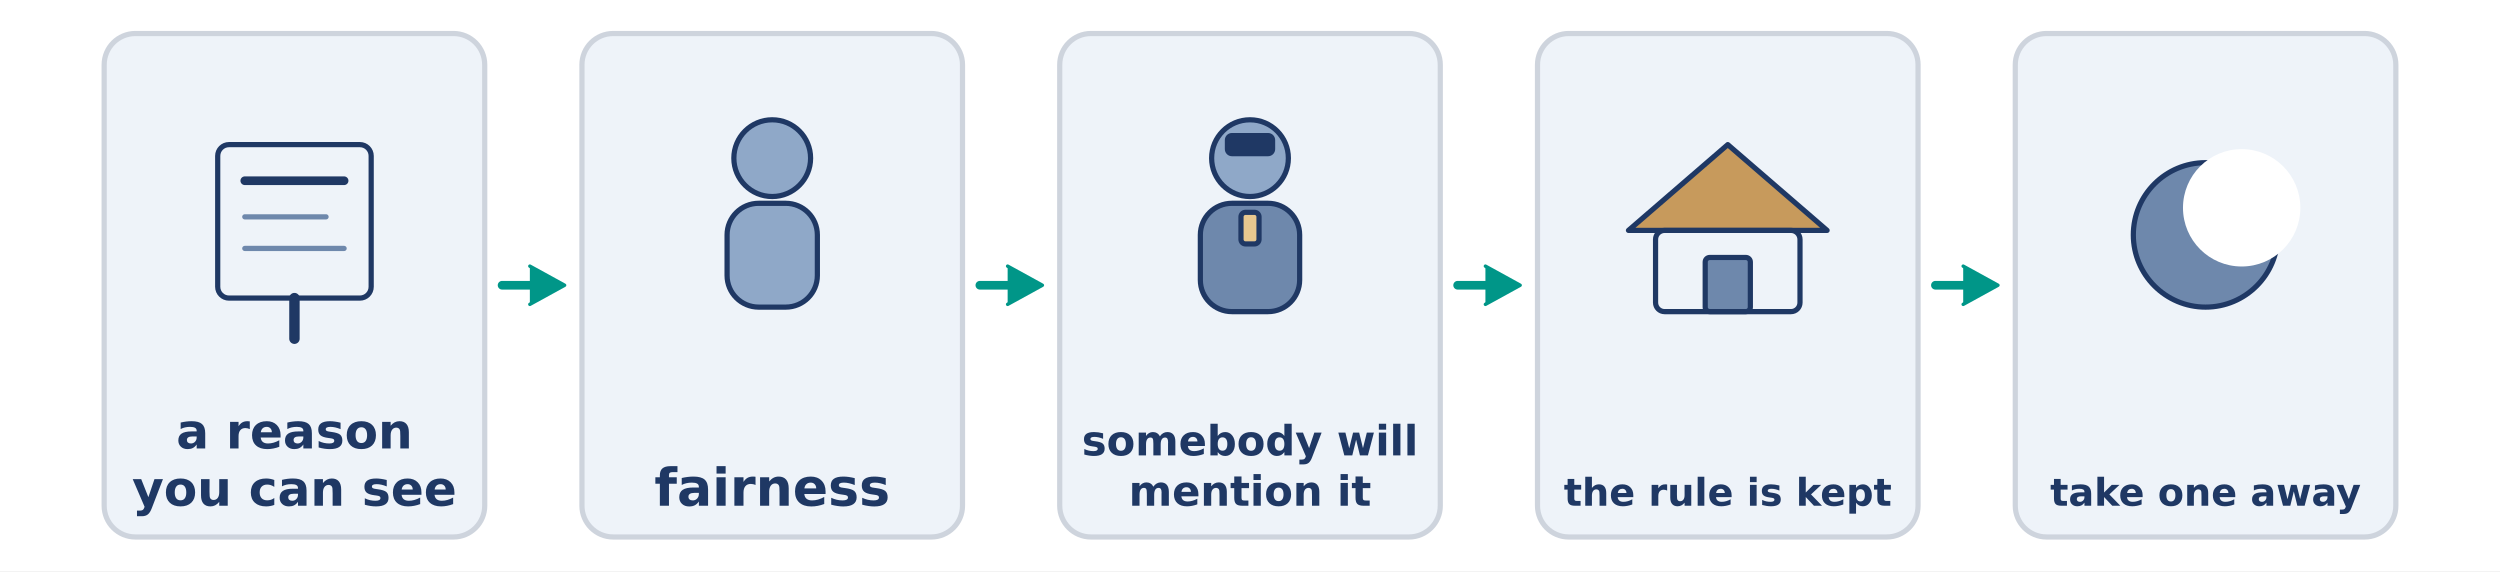
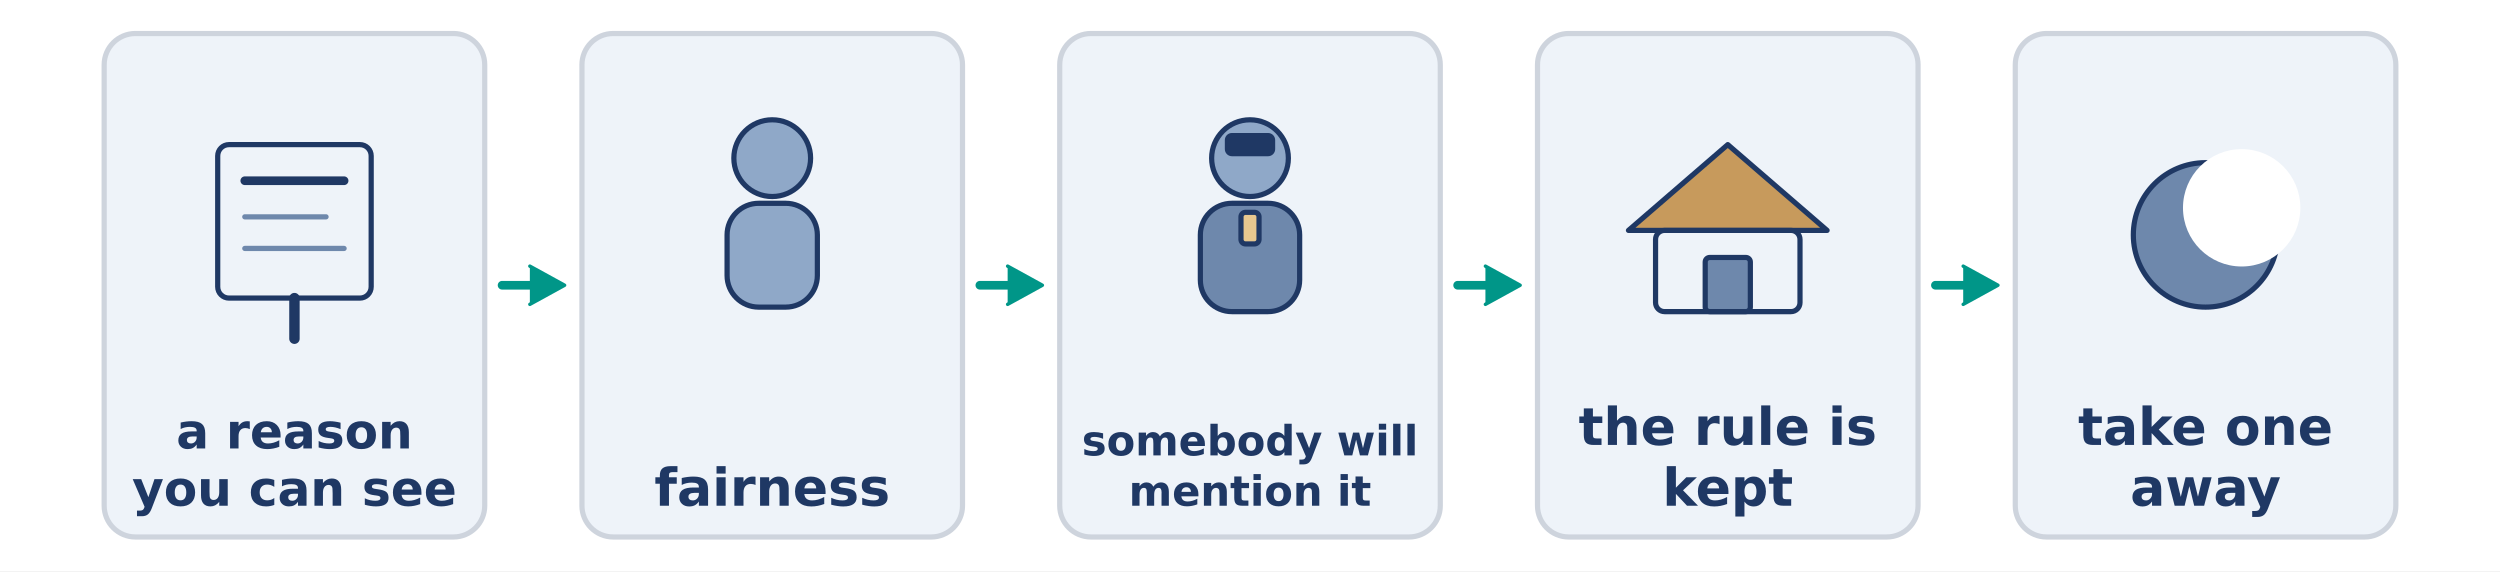
<svg xmlns="http://www.w3.org/2000/svg" width="1440" height="329" viewBox="0 0 1440 329">
  <rect width="1440" height="329" fill="#FFFFFF" />
  <rect x="60.0" y="19.3" width="219.2" height="290.0" rx="18" fill="#EEF3F9" stroke="#CED4DD" stroke-width="3" />
  <rect x="125.4" y="83.3" width="88.4" height="88.4" rx="6.5" fill="#EEF3F9" stroke="#1F3864" stroke-width="3" />
  <line x1="141.0" y1="104.1" x2="198.2" y2="104.1" stroke="#1F3864" stroke-width="5" stroke-linecap="round" />
  <line x1="141.0" y1="124.9" x2="187.8" y2="124.9" stroke="#6E88AC" stroke-width="3" stroke-linecap="round" />
  <line x1="141.0" y1="143.1" x2="198.2" y2="143.1" stroke="#6E88AC" stroke-width="3" stroke-linecap="round" />
  <line x1="169.6" y1="171.7" x2="169.6" y2="195.1" stroke="#1F3864" stroke-width="6" stroke-linecap="round" />
  <text x="169.6" y="258.3" font-family="DejaVu Sans" font-size="28" font-weight="bold" fill="#1F3864" text-anchor="middle">a reason</text>
  <text x="169.6" y="291.3" font-family="DejaVu Sans" font-size="28" font-weight="bold" fill="#1F3864" text-anchor="middle">you can see</text>
  <rect x="335.2" y="19.3" width="219.2" height="290.0" rx="18" fill="#EEF3F9" stroke="#CED4DD" stroke-width="3" />
  <circle cx="444.8" cy="91.1" r="22.1" fill="#8FA8C8" stroke="#1F3864" stroke-width="3" />
  <rect x="418.8" y="117.1" width="52.0" height="59.8" rx="18.2" fill="#8FA8C8" stroke="#1F3864" stroke-width="3" />
  <text x="444.8" y="291.3" font-family="DejaVu Sans" font-size="30" font-weight="bold" fill="#1F3864" text-anchor="middle">fairness</text>
  <line x1="289.2" y1="164.3" x2="311.2" y2="164.3" stroke="#009688" stroke-width="5" stroke-linecap="round" />
  <path d="M 305.2 153.3 L 325.2 164.3 L 305.2 175.3" fill="#009688" stroke="#009688" stroke-width="2" stroke-linecap="round" stroke-linejoin="round" />
  <rect x="610.4" y="19.3" width="219.2" height="290.0" rx="18" fill="#EEF3F9" stroke="#CED4DD" stroke-width="3" />
  <circle cx="720.0" cy="91.1" r="22.1" fill="#8FA8C8" stroke="#1F3864" stroke-width="3" />
  <rect x="707.0" y="78.1" width="26.0" height="10.4" rx="2.6" fill="#1F3864" stroke="#1F3864" stroke-width="3" />
  <rect x="691.4" y="117.1" width="57.2" height="62.4" rx="18.2" fill="#6E88AC" stroke="#1F3864" stroke-width="3" />
  <rect x="714.8" y="122.3" width="10.4" height="18.2" rx="2.6" fill="#E6C78F" stroke="#1F3864" stroke-width="3" />
  <text x="720.0" y="262.3" font-family="DejaVu Sans" font-size="24" font-weight="bold" fill="#1F3864" text-anchor="middle">somebody will</text>
  <text x="720.0" y="291.3" font-family="DejaVu Sans" font-size="24" font-weight="bold" fill="#1F3864" text-anchor="middle">mention it</text>
  <line x1="564.4" y1="164.3" x2="586.4" y2="164.3" stroke="#009688" stroke-width="5" stroke-linecap="round" />
  <path d="M 580.4 153.3 L 600.4 164.3 L 580.4 175.3" fill="#009688" stroke="#009688" stroke-width="2" stroke-linecap="round" stroke-linejoin="round" />
  <rect x="885.6" y="19.3" width="219.2" height="290.0" rx="18" fill="#EEF3F9" stroke="#CED4DD" stroke-width="3" />
  <path d="M 938.0 132.7 L 995.2 83.3 L 1052.4 132.7 Z" fill="#C79A5C" stroke="#1F3864" stroke-width="3" stroke-linecap="round" stroke-linejoin="round" />
  <rect x="953.6" y="132.7" width="83.2" height="46.8" rx="5.2" fill="#EEF3F9" stroke="#1F3864" stroke-width="3" />
  <rect x="982.2" y="148.3" width="26.0" height="31.2" rx="2.6" fill="#6E88AC" stroke="#1F3864" stroke-width="3" />
-   <text x="995.2" y="291.3" font-family="DejaVu Sans" font-size="22" font-weight="bold" fill="#1F3864" text-anchor="middle">the rule is kept</text>
+   <text x="995.2" y="256.3" font-family="DejaVu Sans" font-size="30" font-weight="bold" fill="#1F3864" text-anchor="middle">the rule is</text>
+   <text x="995.2" y="291.3" font-family="DejaVu Sans" font-size="30" font-weight="bold" fill="#1F3864" text-anchor="middle">kept</text>
  <line x1="839.6" y1="164.3" x2="861.6" y2="164.3" stroke="#009688" stroke-width="5" stroke-linecap="round" />
  <path d="M 855.6 153.3 L 875.6 164.3 L 855.6 175.3" fill="#009688" stroke="#009688" stroke-width="2" stroke-linecap="round" stroke-linejoin="round" />
  <rect x="1160.8" y="19.3" width="219.2" height="290.0" rx="18" fill="#EEF3F9" stroke="#CED4DD" stroke-width="3" />
  <circle cx="1270.4" cy="135.3" r="41.6" fill="#6E88AC" stroke="#1F3864" stroke-width="3" />
  <circle cx="1291.2" cy="119.7" r="33.8" fill="#FFFFFF" stroke="#1F3864" stroke-width="0" />
-   <text x="1270.4" y="291.3" font-family="DejaVu Sans" font-size="22" font-weight="bold" fill="#1F3864" text-anchor="middle">take one away</text>
+   <text x="1270.4" y="256.3" font-family="DejaVu Sans" font-size="30" font-weight="bold" fill="#1F3864" text-anchor="middle">take one</text>
+   <text x="1270.4" y="291.3" font-family="DejaVu Sans" font-size="30" font-weight="bold" fill="#1F3864" text-anchor="middle">away</text>
  <line x1="1114.8" y1="164.3" x2="1136.8" y2="164.3" stroke="#009688" stroke-width="5" stroke-linecap="round" />
  <path d="M 1130.8 153.3 L 1150.8 164.3 L 1130.8 175.3" fill="#009688" stroke="#009688" stroke-width="2" stroke-linecap="round" stroke-linejoin="round" />
</svg>
